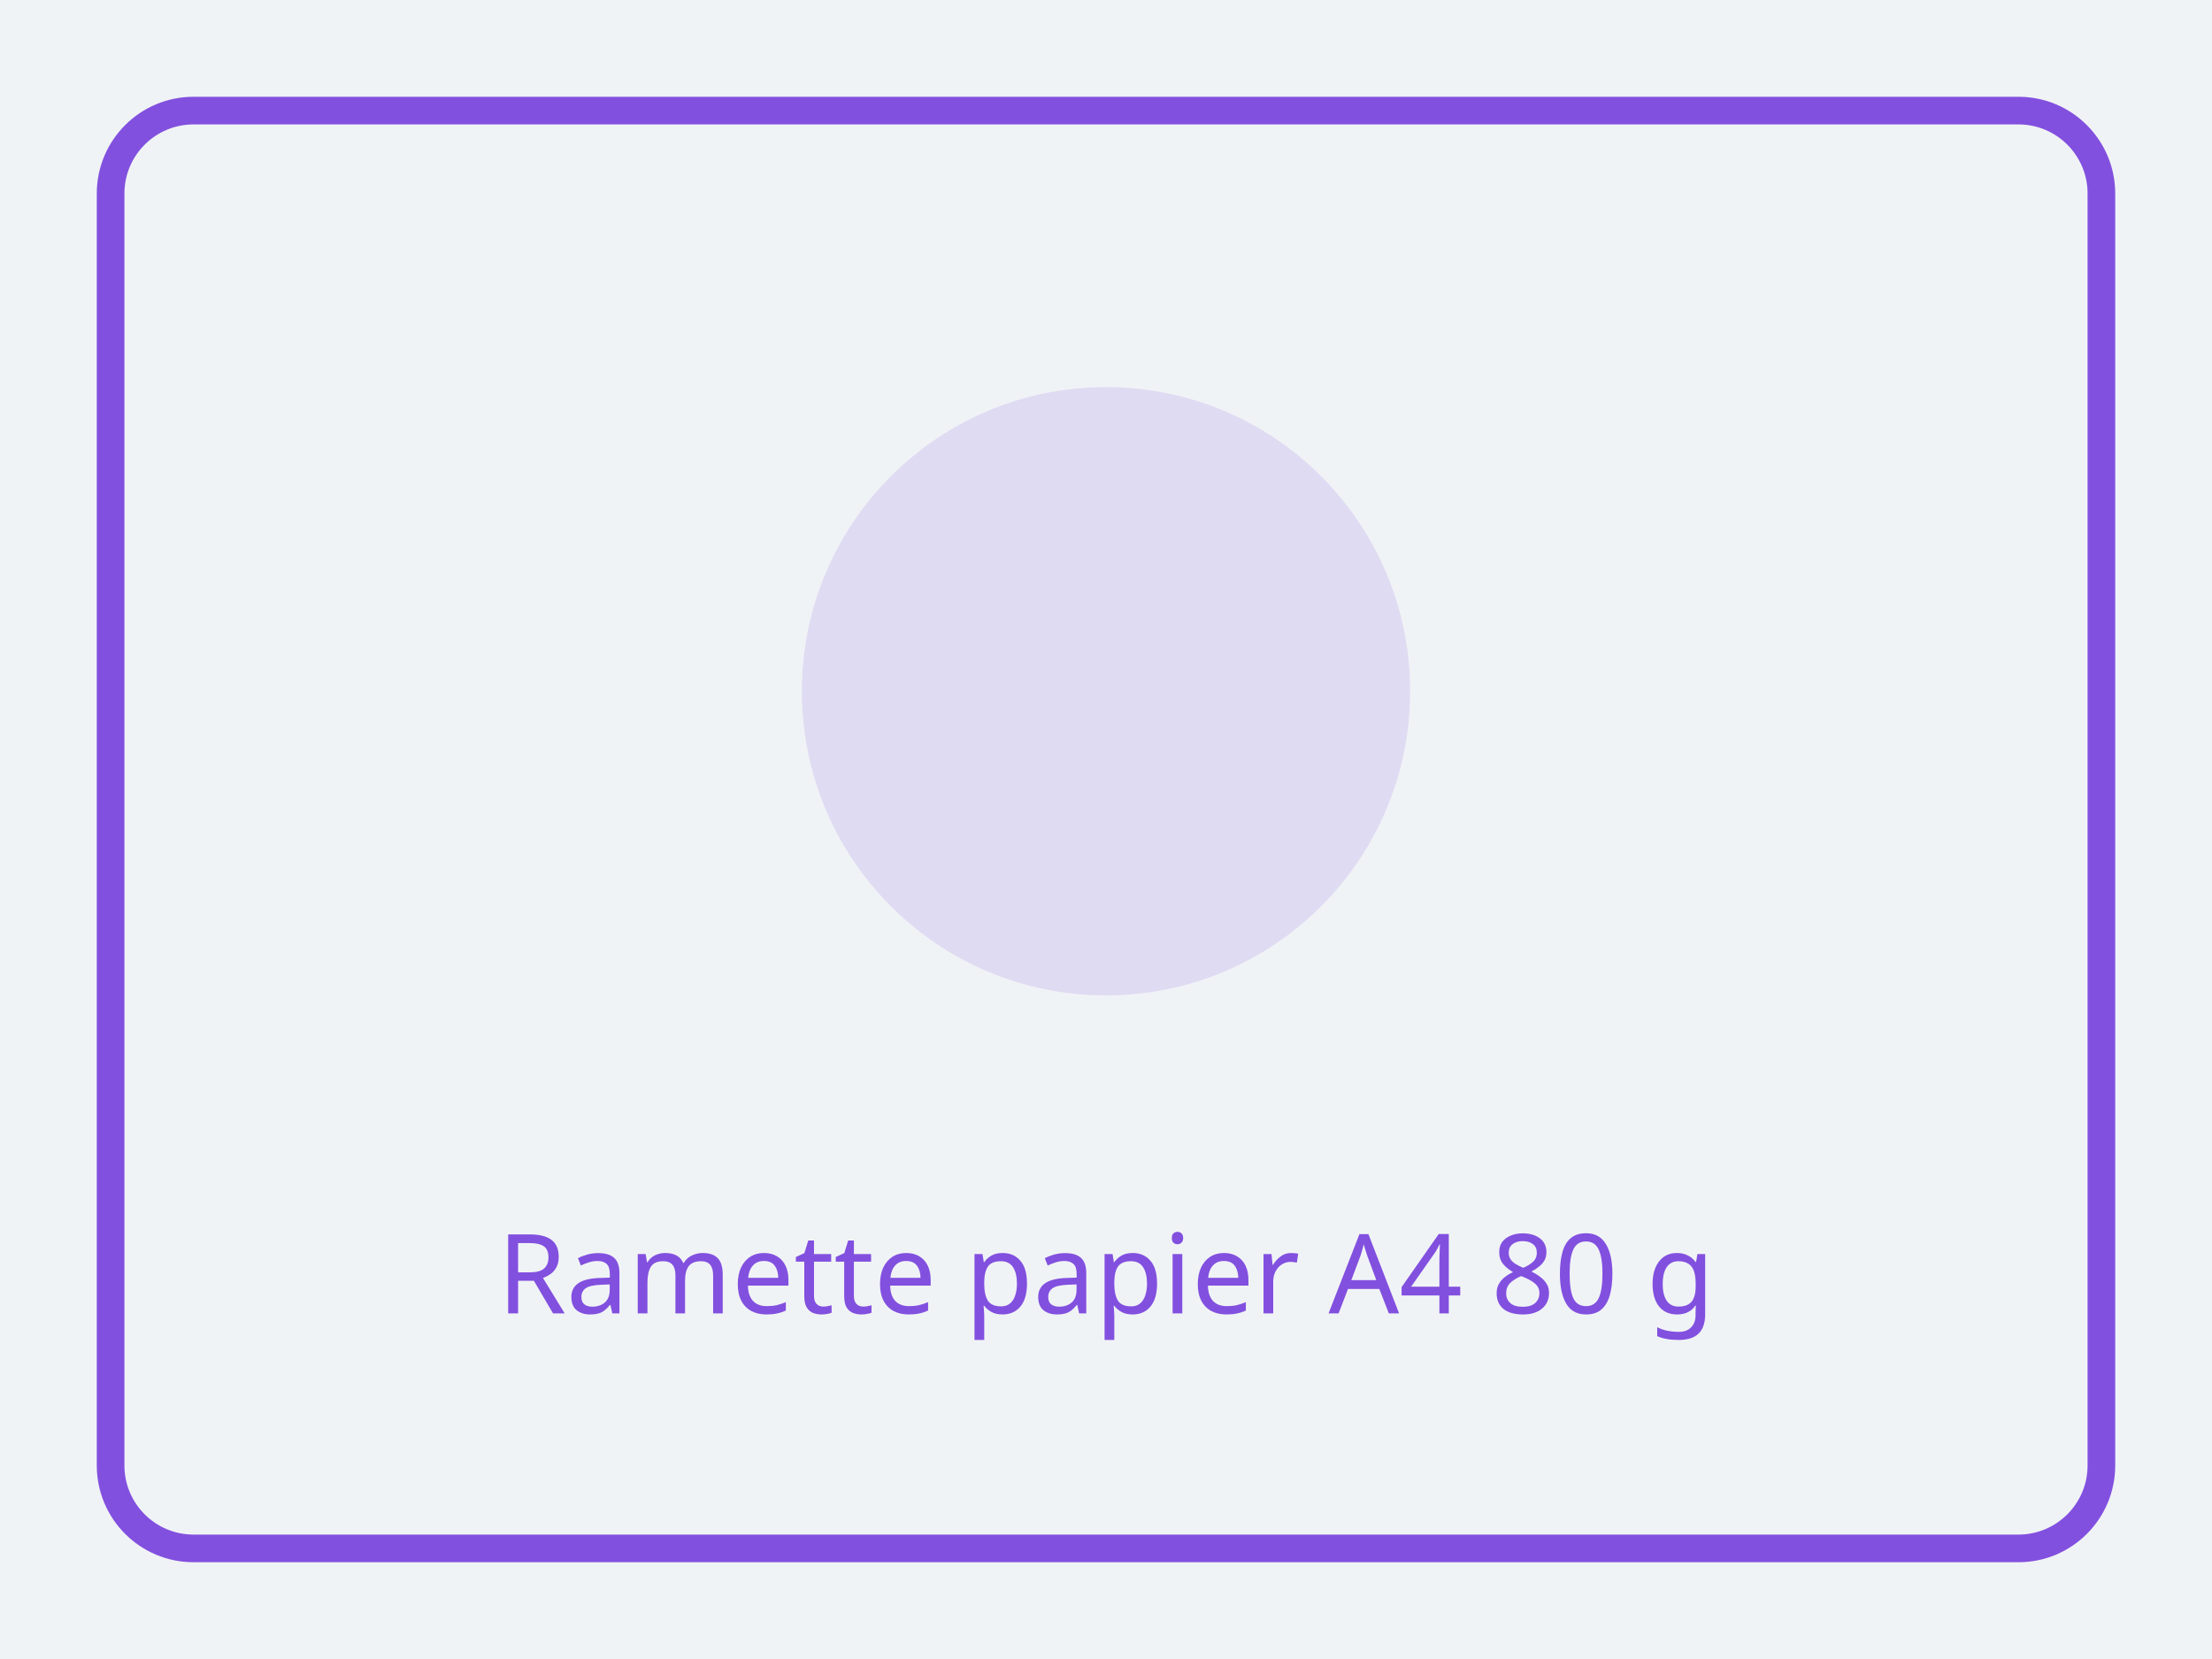
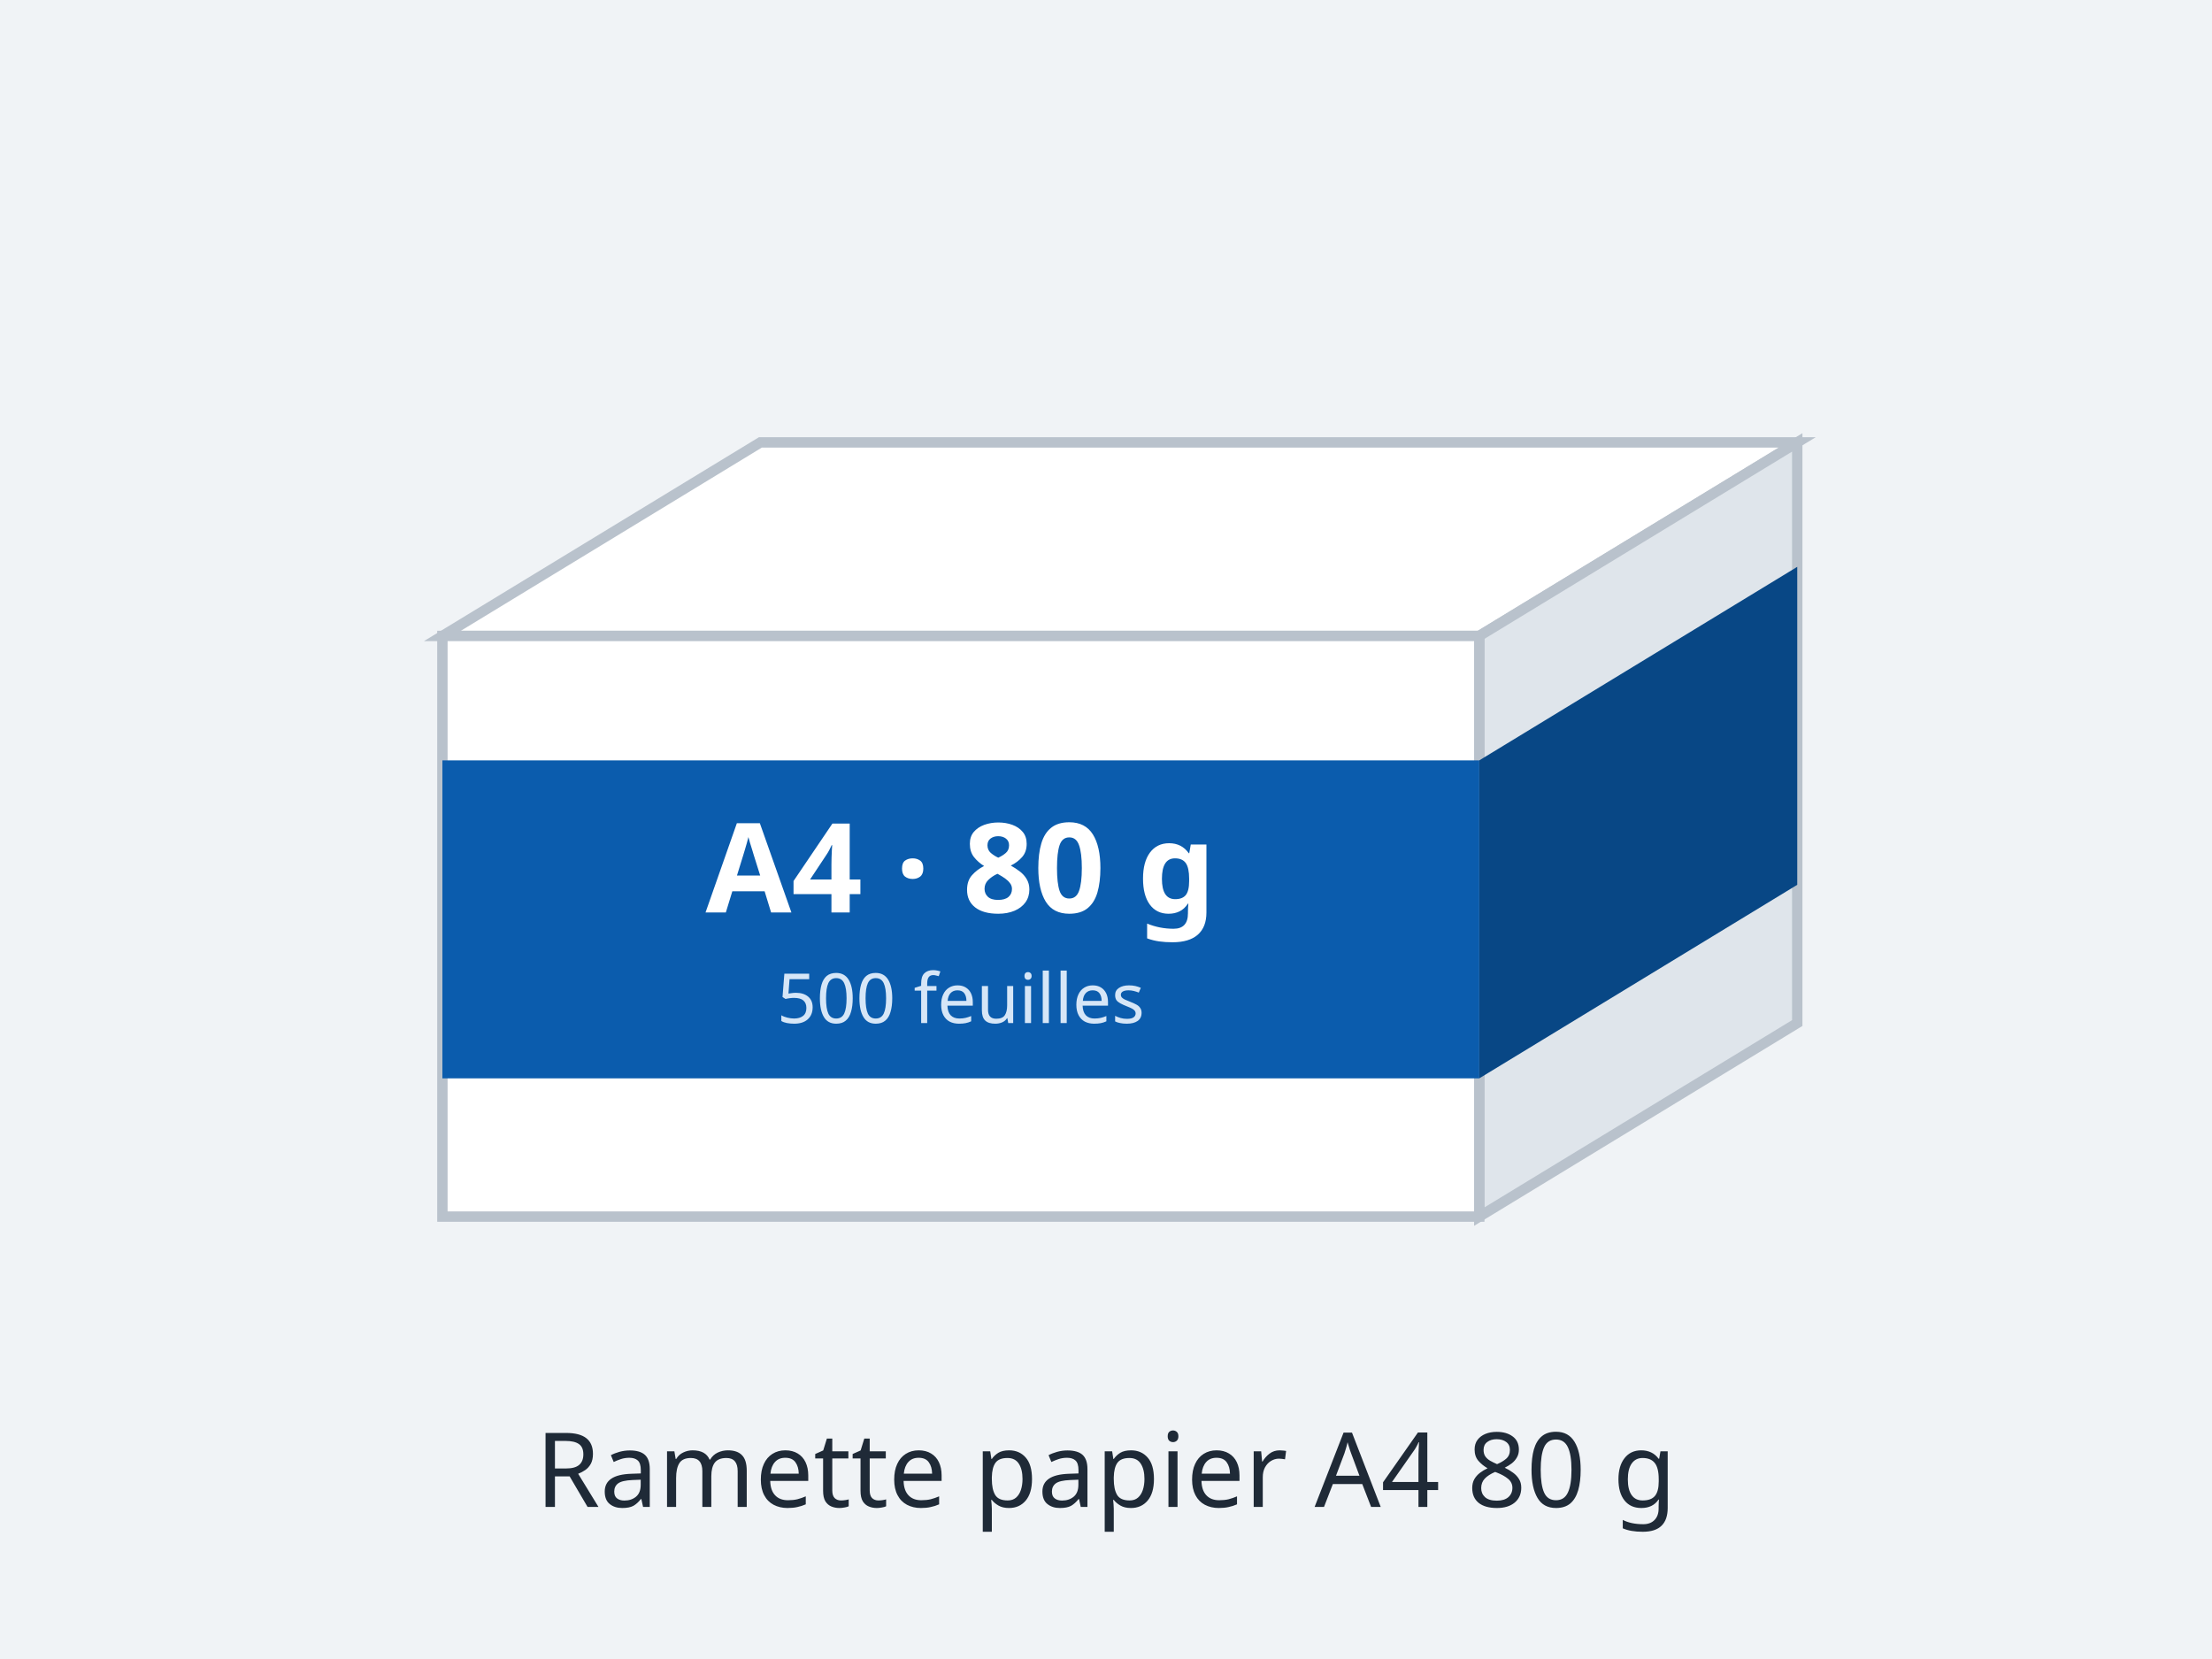
<svg xmlns="http://www.w3.org/2000/svg" width="320" height="240" viewBox="0 0 320 240" role="img" aria-label="Ramette papier A4 80 g">
  <rect width="320" height="240" fill="#f0f3f6" />
-   <rect x="16" y="16" width="288" height="208" rx="12" fill="none" stroke="#8250df" stroke-width="4" />
-   <circle cx="160" cy="100" r="44" fill="#8250df" opacity="0.15" />
-   <text x="160" y="190" font-family="system-ui, sans-serif" font-size="16" fill="#8250df" text-anchor="middle">Ramette papier A4 80 g</text>
+   <polygon points="64,92 214,92 260,64 110,64" fill="#ffffff" stroke="#b9c2cc" stroke-width="1.5" />
+   <polygon points="214,92 260,64 260,148 214,176" fill="#dfe5eb" stroke="#b9c2cc" stroke-width="1.5" />
+   <rect x="64" y="92" width="150" height="84" fill="#ffffff" stroke="#b9c2cc" stroke-width="1.5" />
+   <rect x="64" y="110" width="150" height="46" fill="#0b5cad" />
+   <polygon points="214,110 260,82 260,128 214,156" fill="#084785" />
+   <text x="139" y="132" font-family="system-ui, sans-serif" font-size="18" font-weight="700" fill="#ffffff" text-anchor="middle">A4 · 80 g</text>
+   <text x="139" y="148" font-family="system-ui, sans-serif" font-size="10" fill="#d6e6f7" text-anchor="middle">500 feuilles</text>
+   <text x="160" y="218" font-family="system-ui, sans-serif" font-size="15" fill="#1f2a37" text-anchor="middle">Ramette papier A4 80 g</text>
</svg>
